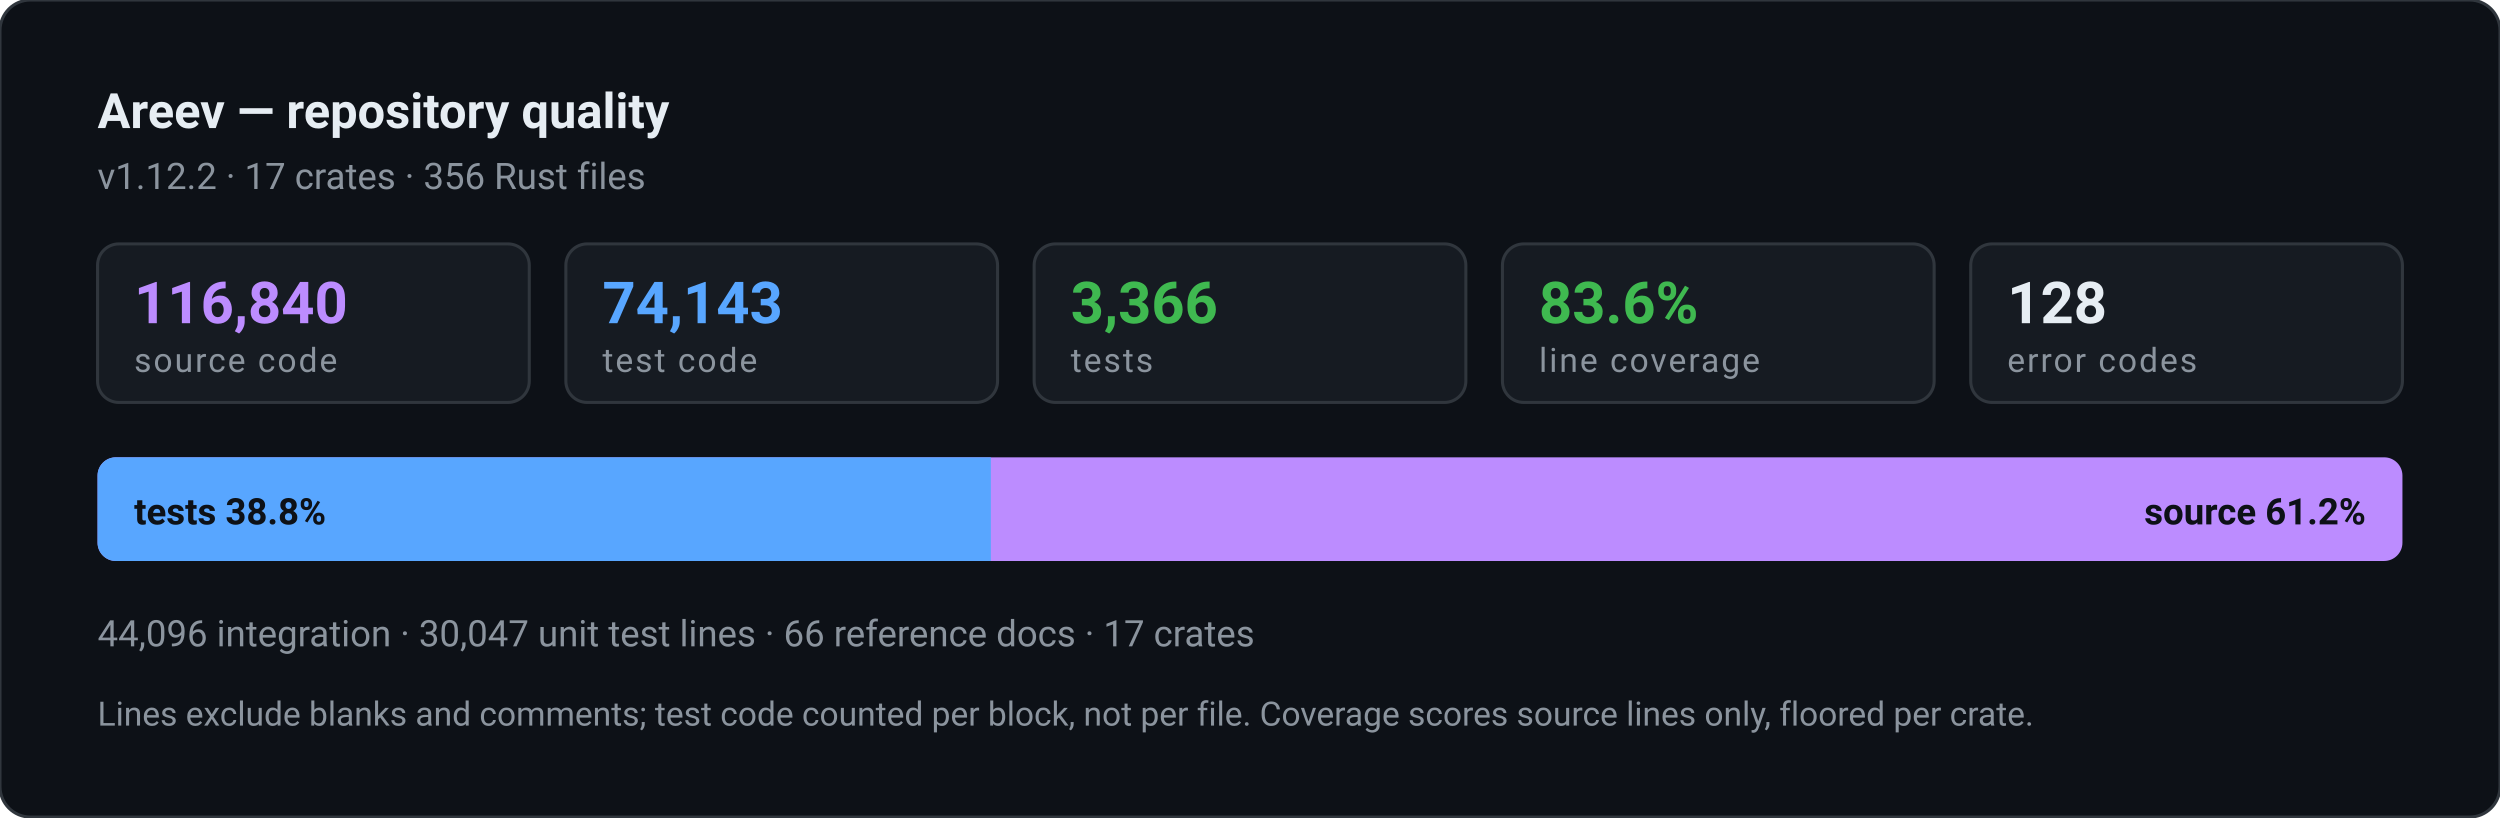
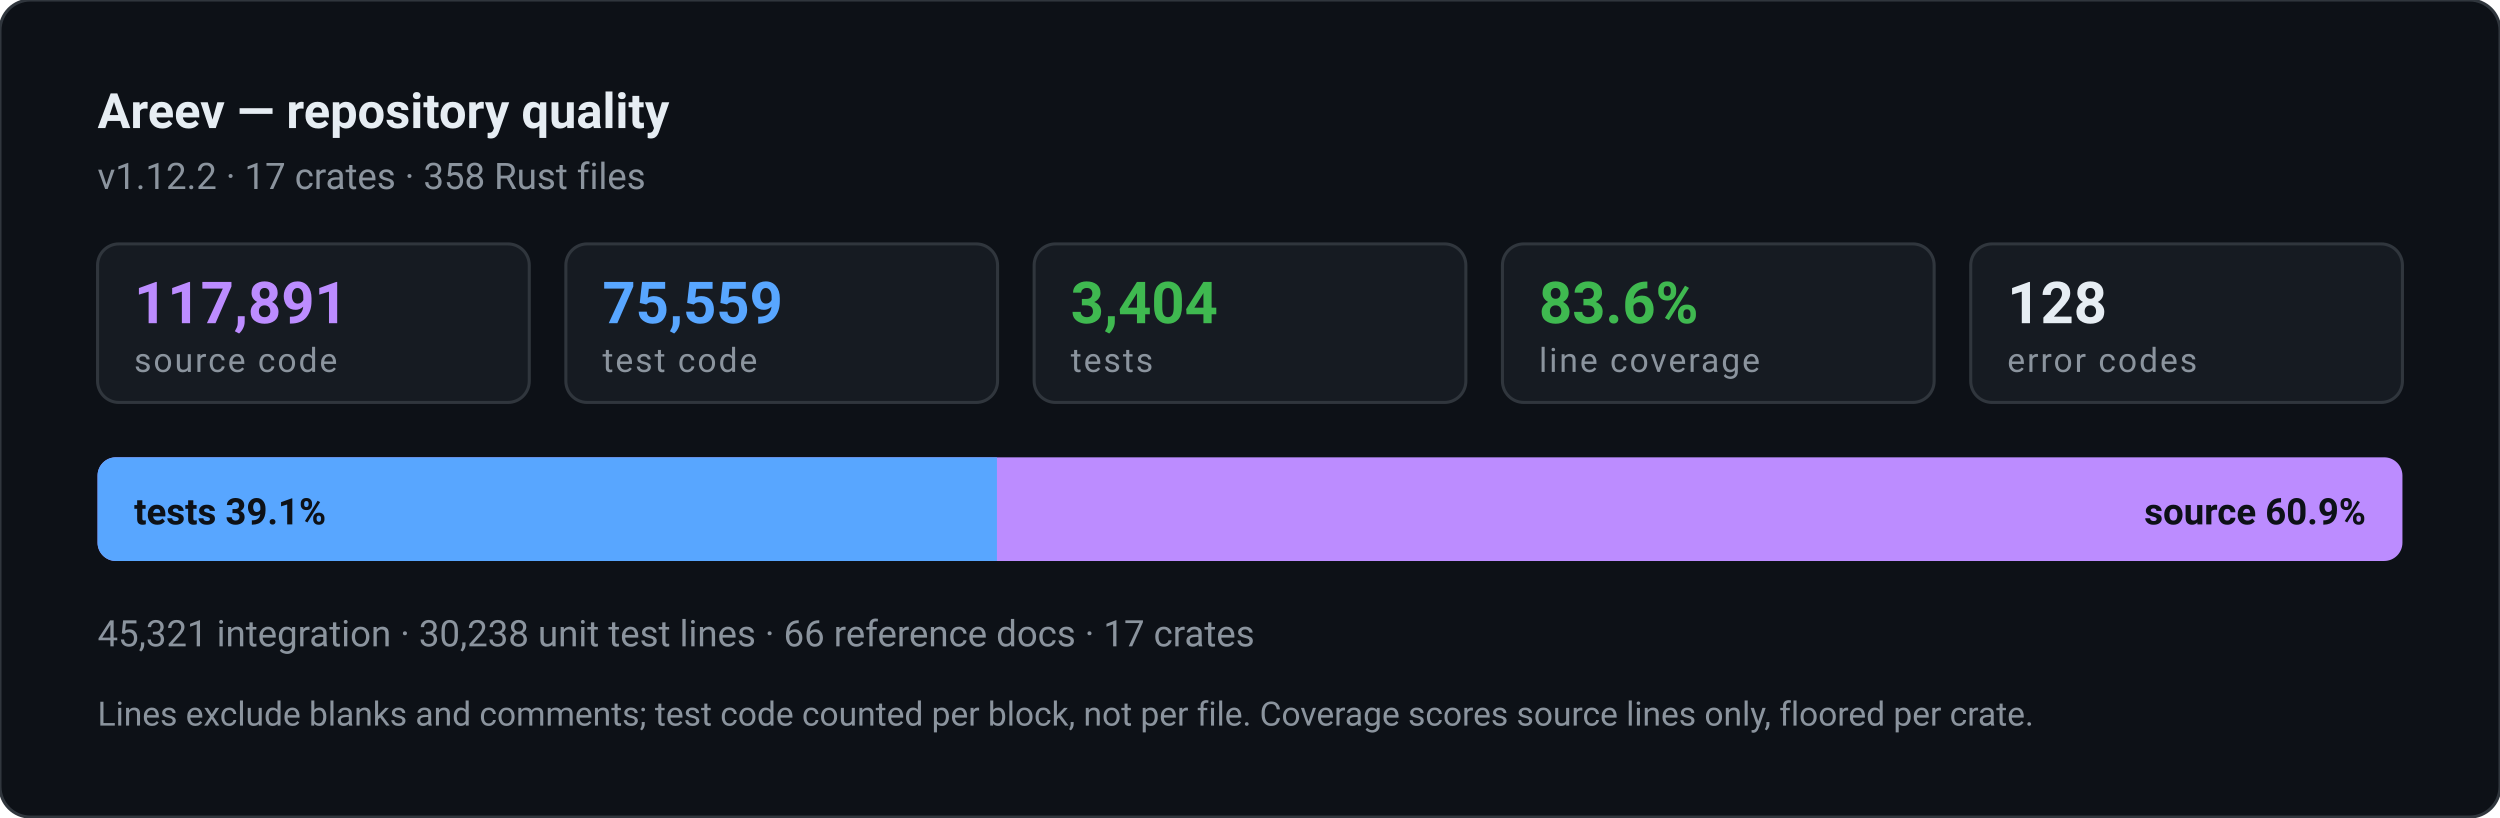
- <svg xmlns="http://www.w3.org/2000/svg" width="820" height="268" viewBox="0 0 820 268" role="img" aria-label="Areev repository quality: 74,143 lines of test code against 116,840 lines of source, 3,366 tests, 83.6% line coverage">
+ <svg xmlns="http://www.w3.org/2000/svg" width="820" height="268" viewBox="0 0 820 268" role="img" aria-label="Areev repository quality: 75,559 lines of test code against 117,891 lines of source, 3,404 tests, 83.6% line coverage">
  <style>text{font-family:ui-sans-serif,-apple-system,"Segoe UI",Roboto,Helvetica,Arial,sans-serif}.n{font-weight:700;font-variant-numeric:tabular-nums}.l{font-size:11px;letter-spacing:.06em;text-transform:uppercase}</style>
  <rect width="820" height="268" rx="10" fill="#0d1117" stroke="#30363d" />
  <text x="32" y="42" class="n" font-size="16" fill="#e6edf3">Areev — repository quality</text>
-   <text x="32" y="62" font-size="12" fill="#8b949e">v1.12.2 · 17 crates · 356 Rust files</text>
+   <text x="32" y="62" font-size="12" fill="#8b949e">v1.12.2 · 17 crates · 358 Rust files</text>
  <rect x="32.0" y="80" width="141.6" height="52" rx="7" fill="#161b22" stroke="#30363d" />
-   <text x="44.0" y="106" class="n" font-size="19" fill="#bc8cff">116,840</text>
+   <text x="44.0" y="106" class="n" font-size="19" fill="#bc8cff">117,891</text>
  <text x="44.0" y="122" class="l" fill="#8b949e">source code</text>
  <rect x="185.6" y="80" width="141.6" height="52" rx="7" fill="#161b22" stroke="#30363d" />
-   <text x="197.6" y="106" class="n" font-size="19" fill="#58a6ff">74,143</text>
+   <text x="197.6" y="106" class="n" font-size="19" fill="#58a6ff">75,559</text>
  <text x="197.6" y="122" class="l" fill="#8b949e">test code</text>
  <rect x="339.2" y="80" width="141.6" height="52" rx="7" fill="#161b22" stroke="#30363d" />
-   <text x="351.2" y="106" class="n" font-size="19" fill="#3fb950">3,366</text>
+   <text x="351.2" y="106" class="n" font-size="19" fill="#3fb950">3,404</text>
  <text x="351.2" y="122" class="l" fill="#8b949e">tests</text>
  <rect x="492.8" y="80" width="141.6" height="52" rx="7" fill="#161b22" stroke="#30363d" />
  <text x="504.8" y="106" class="n" font-size="19" fill="#3fb950">83.6%</text>
  <text x="504.8" y="122" class="l" fill="#8b949e">line coverage</text>
  <rect x="646.4" y="80" width="141.6" height="52" rx="7" fill="#161b22" stroke="#30363d" />
  <text x="658.4" y="106" class="n" font-size="19" fill="#e6edf3">128</text>
  <text x="658.4" y="122" class="l" fill="#8b949e">error codes</text>
  <rect x="32" y="150" width="756" height="34" rx="6" fill="#bc8cff" />
-   <path d="M32 156a6 6 0 0 1 6-6h287v34h-287a6 6 0 0 1-6-6z" fill="#58a6ff" />
-   <text x="44" y="172" class="n" font-size="12" fill="#0d1117">tests 38.8%</text>
-   <text x="776" y="172" class="n" font-size="12" fill="#0d1117" text-anchor="end">source 61.2%</text>
-   <text x="32" y="212" font-size="12" fill="#8b949e">44,096 integration · 30,047 unit test lines · 66 reference docs · 17 crates</text>
+   <path d="M32 156a6 6 0 0 1 6-6h289v34h-289a6 6 0 0 1-6-6z" fill="#58a6ff" />
+   <text x="44" y="172" class="n" font-size="12" fill="#0d1117">tests 39.1%</text>
+   <text x="776" y="172" class="n" font-size="12" fill="#0d1117" text-anchor="end">source 60.9%</text>
+   <text x="32" y="212" font-size="12" fill="#8b949e">45,321 integration · 30,238 unit test lines · 66 reference docs · 17 crates</text>
  <text x="32" y="238" font-size="11" fill="#8b949e">Lines exclude blanks and comments; test code counted per block, not per file. Coverage scores source lines only, floored per crate.</text>
</svg>
